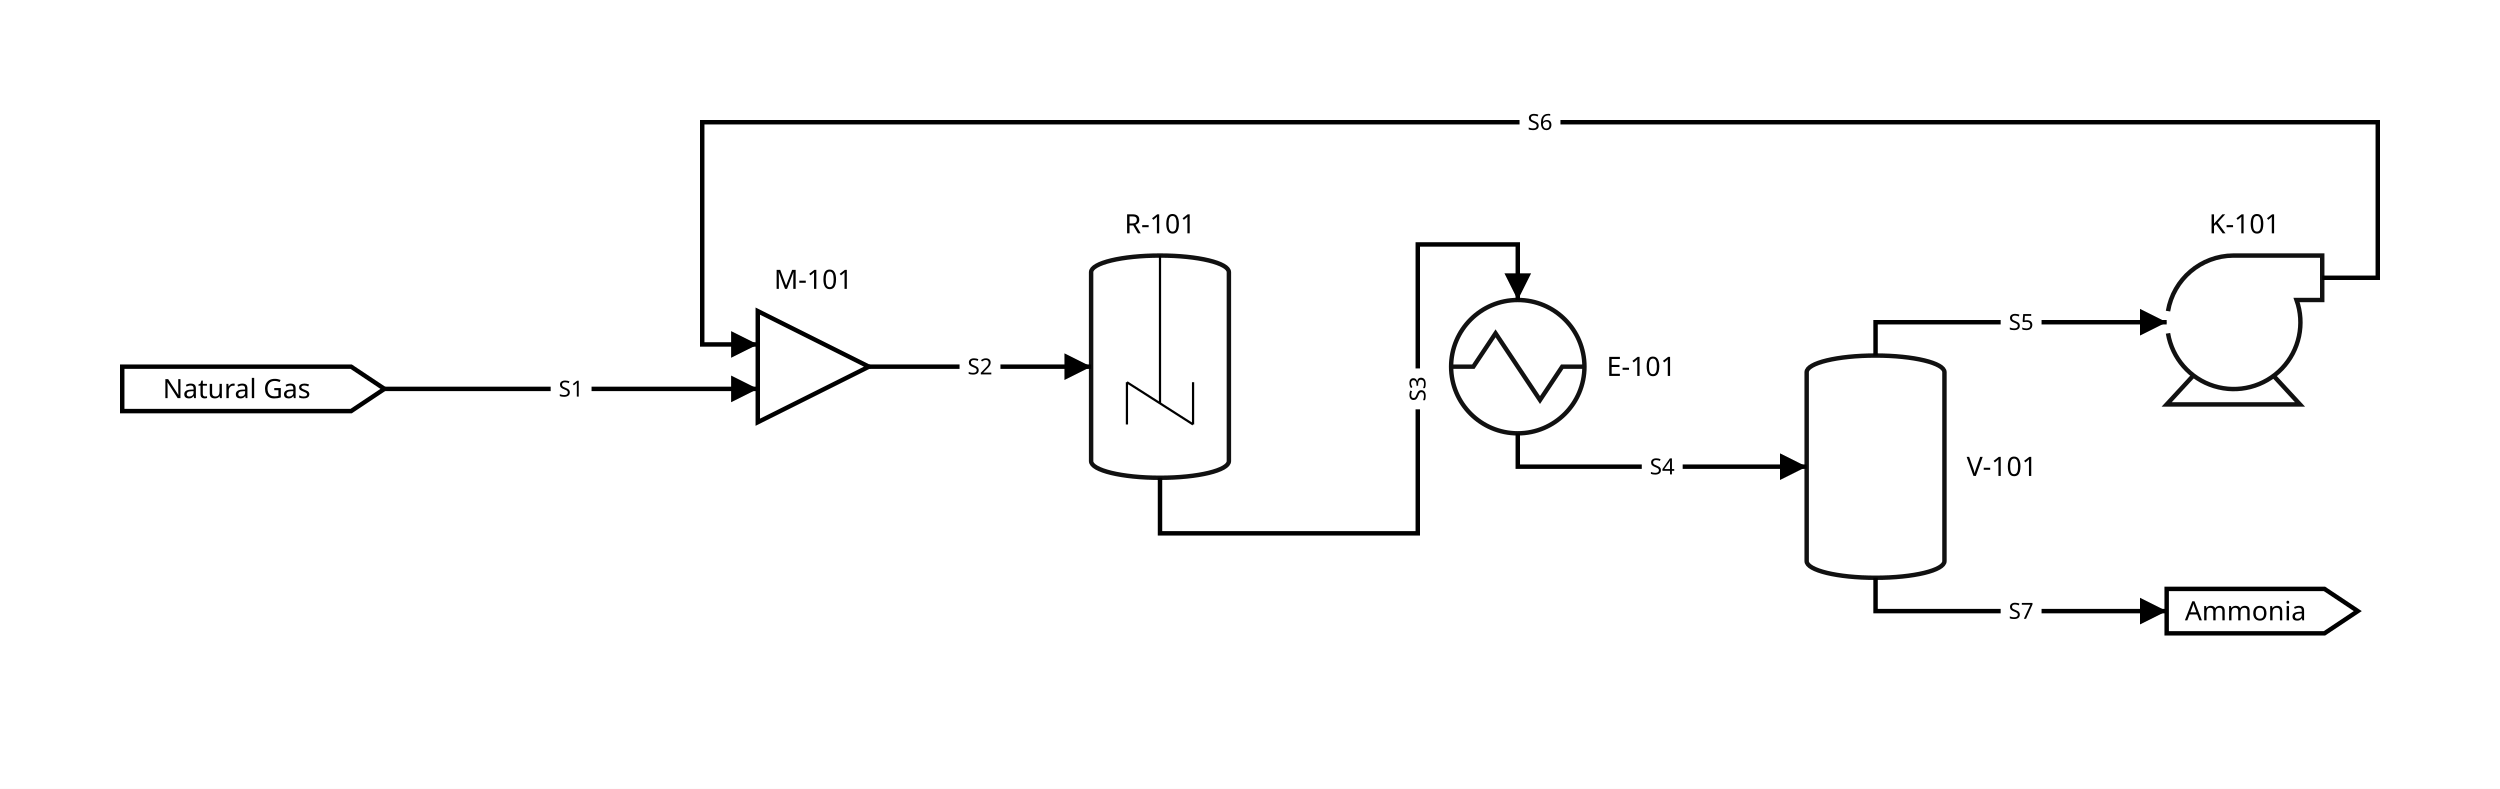
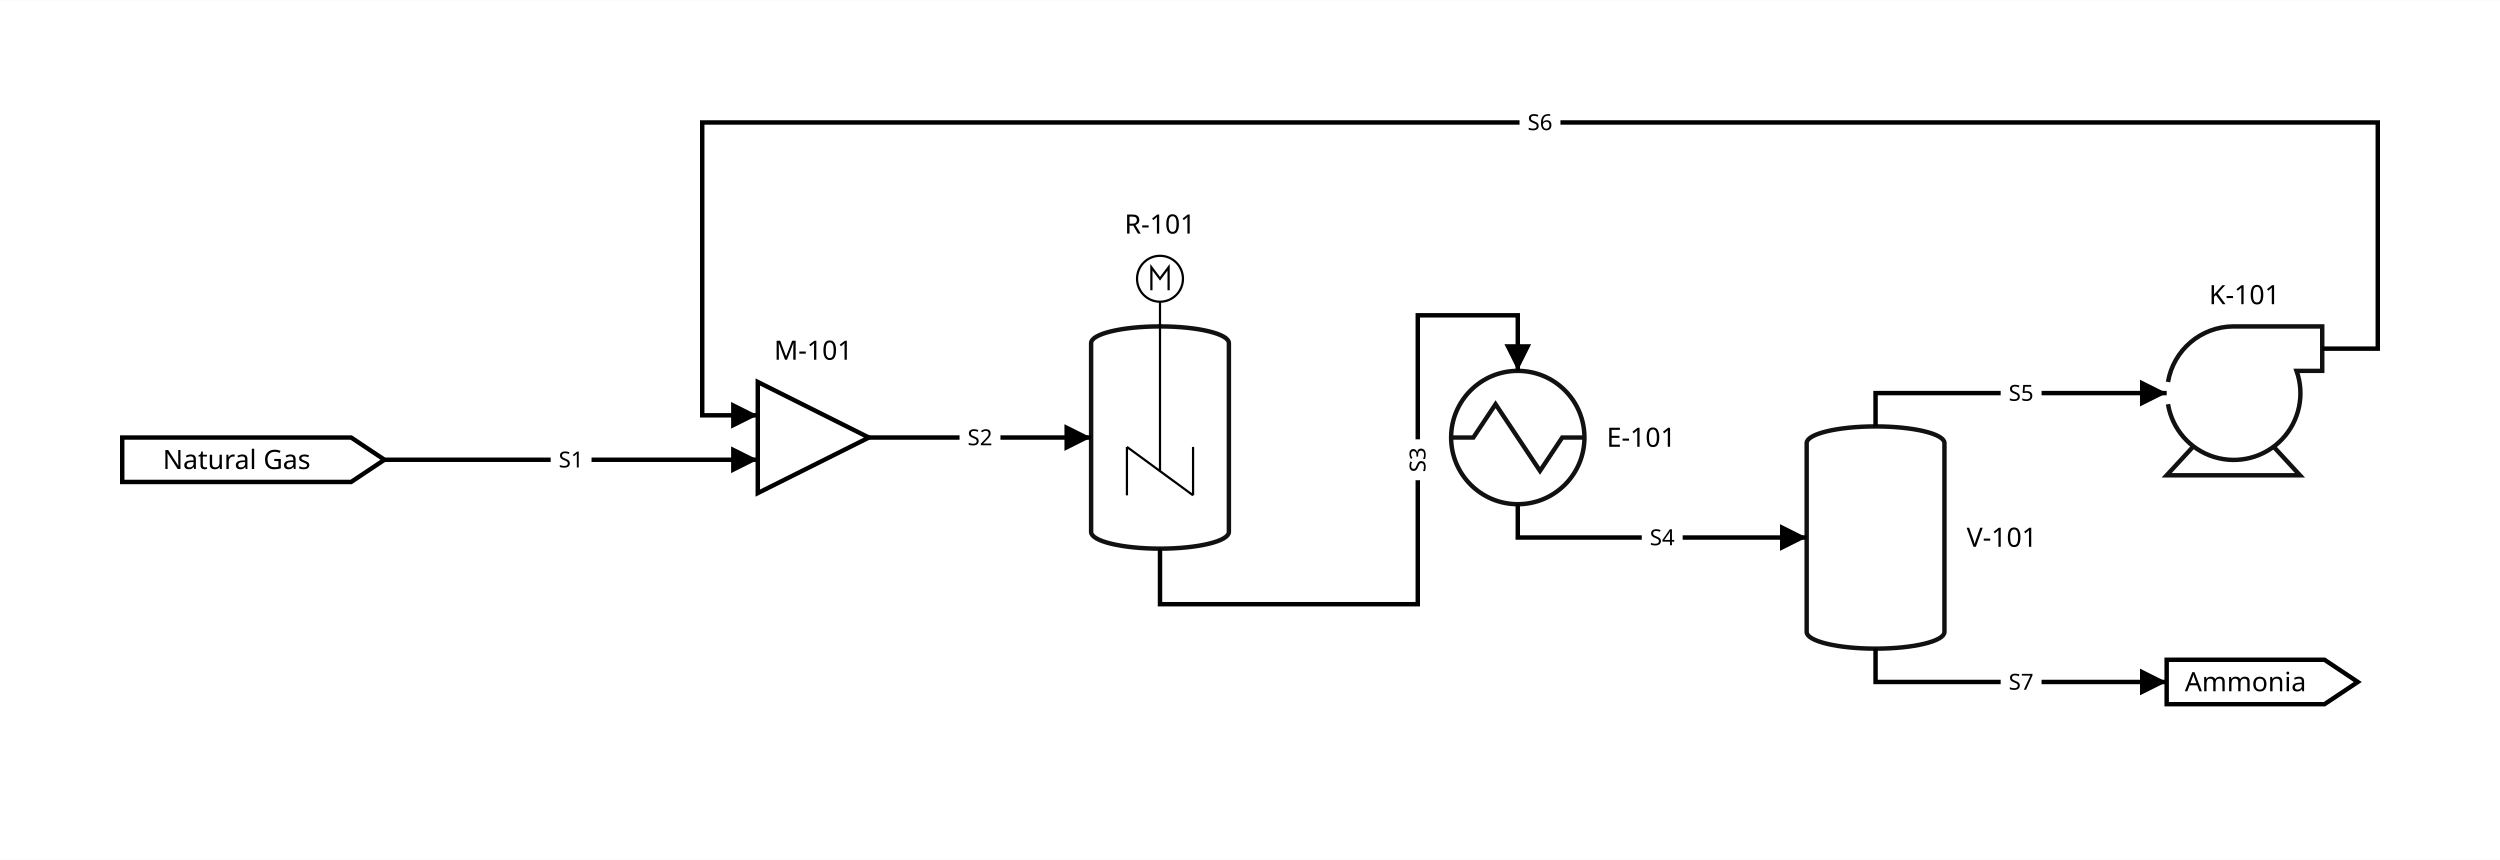
- <svg xmlns="http://www.w3.org/2000/svg" width="1125" height="355" viewBox="-73.0 -65.0 1125.0 355.0">
-   <rect x="-73.0" y="-65.0" width="1125.0" height="355.0" fill="white" />
+ <svg xmlns="http://www.w3.org/2000/svg" width="1125" height="387" viewBox="-73.0 -80.9 1125.0 386.8">
+   <rect x="-73.0" y="-80.9" width="1125.0" height="386.8" fill="white" />
  <defs>
    <marker id="arrow_black" viewBox="0 0 10 10" refX="10" refY="5" markerWidth="12" markerHeight="12" markerUnits="userSpaceOnUse" orient="auto-start-reverse">
      <path d="M 0 0 L 10 5 L 0 10 z" fill="black" />
    </marker>
    <symbol id="sym_compressor" viewBox="0 0 70.0 67.0" overflow="visible">
      <path d="M 12.0 54.0 L 0.0 67.0 L 60.0 67.0 L 48.0 54.0" fill="white" stroke="#111" stroke-width="2.0" />
      <path d="M 0.6 25.0 A 30.0 30.0 0.0 0 1 30.0 0.0 L 70.0 0.0 L 70.0 20.0 L 58.45 20.0 A 30.0 30.0 0.0 0 1 51.859 50.83 A 30.0 30.0 0.0 0 1 21.341 58.742 A 30.0 30.0 0.0 0 1 0.6 35.0" fill="white" stroke="#111" stroke-width="2.0" />
    </symbol>
    <symbol id="sym_hex" viewBox="0 0 60.0 60.0" overflow="visible">
      <ellipse cx="30.0" cy="30.0" rx="30.0" ry="30.0" fill="white" stroke="#111" stroke-width="2.0" />
      <path d="M 0.0 30.0 L 10.0 30.0 L 20.0 15.0 L 40.0 45.0 L 50.0 30.0 L 60.0 30.0" fill="none" stroke="#111" stroke-width="2.0" />
    </symbol>
    <symbol id="sym_mixer" viewBox="0 0 50.0 50.0" overflow="visible">
      <polygon points="0,0 50,25 0,50" fill="none" stroke="black" stroke-width="2" />
    </symbol>
-     <symbol id="sym_reactor_c77394cc3" viewBox="0 0 62.0 100.0" overflow="visible">
-       <path d="M 0 7.5 A 31 7.5 0 0 1 31 0 A 31 7.5 0 0 1 62 7.5 L 62 92.5 A 31 7.5 0 0 1 31 100 A 31 7.5 0 0 1 0 92.5 Z" fill="white" stroke="#111" stroke-width="2" />
-       <line x1="31" y1="0" x2="31" y2="66.5" fill="none" stroke="black" stroke-width="1" />
-       <path d="M 16.12 57 L 16.12 76 M 16.12 57 L 45.88 76 M 45.88 57 L 45.88 76" fill="none" stroke="black" stroke-width="1" />
+     <symbol id="sym_reactor_cace69d09" viewBox="0 0 62.0 131.778" overflow="visible">
+       <path d="M 0 39.278 A 31 7.5 0 0 1 31 31.778 A 31 7.5 0 0 1 62 39.278 L 62 124.278 A 31 7.5 0 0 1 31 131.778 A 31 7.5 0 0 1 0 124.278 Z" fill="white" stroke="#111" stroke-width="2" />
+       <line x1="31" y1="20.667" x2="31" y2="96.889" fill="none" stroke="black" stroke-width="1" />
+       <path d="M 16.12 86 L 16.12 107.778 M 16.12 86 L 45.88 107.778 M 45.88 86 L 45.88 107.778" fill="none" stroke="black" stroke-width="1" />
+       <ellipse cx="31" cy="10.333" rx="10.333" ry="10.333" fill="none" stroke="black" stroke-width="1" />
+       <path d="M 27.125 15.5 L 27.125 5.167 L 31 10.333 L 34.875 5.167 L 34.875 15.5" fill="none" stroke="black" stroke-width="1" />
    </symbol>
    <symbol id="sym_separator" viewBox="0 0 62.0 100.0" overflow="visible">
      <path d="M 0 7.5 A 31 7.5 0 0 1 31 0 A 31 7.5 0 0 1 62 7.5 L 62 92.5 A 31 7.5 0 0 1 31 100 A 31 7.5 0 0 1 0 92.5 Z" fill="white" stroke="#111" stroke-width="2" />
    </symbol>
  </defs>
  <g id="units">
-     <polygon points="-18.0,100.0 85,100.0 100,110.0 85,120.0 -18.0,120.0" fill="transparent" stroke="black" stroke-width="2" />
-     <text x="33.5" y="110.0" font-family="sans-serif" font-size="12" text-anchor="middle" dominant-baseline="middle">Natural Gas</text>
-     <use href="#sym_mixer" x="268" y="75" width="50.0" height="50.0" />
-     <use href="#sym_reactor_c77394cc3" x="418" y="50" width="62.0" height="100.0" />
-     <use href="#sym_hex" x="580" y="70" width="60.0" height="60.0" />
-     <use href="#sym_separator" x="740" y="95" width="62.0" height="100.0" />
-     <use href="#sym_compressor" x="902" y="50" width="70.0" height="67.0" />
-     <polygon points="902.0,200.0 973.0,200.0 988.0,210.0 973.0,220.0 902.0,220.0" fill="transparent" stroke="black" stroke-width="2" />
-     <text x="937.5" y="210.0" font-family="sans-serif" font-size="12" text-anchor="middle" dominant-baseline="middle">Ammonia</text>
+     <polygon points="-18.0,115.889 85,115.889 100,125.889 85,135.889 -18.0,135.889" fill="transparent" stroke="black" stroke-width="2" />
+     <text x="33.5" y="125.889" font-family="sans-serif" font-size="12" text-anchor="middle" dominant-baseline="middle">Natural Gas</text>
+     <use href="#sym_mixer" x="268" y="90.89" width="50.0" height="50.0" />
+     <use href="#sym_reactor_cace69d09" x="418" y="34.11" width="62.0" height="131.778" />
+     <use href="#sym_hex" x="580" y="85.89" width="60.0" height="60.0" />
+     <use href="#sym_separator" x="740" y="110.89" width="62.0" height="100.0" />
+     <use href="#sym_compressor" x="902" y="65.89" width="70.0" height="67.0" />
+     <polygon points="902.0,215.889 973.0,215.889 988.0,225.889 973.0,235.889 902.0,235.889" fill="transparent" stroke="black" stroke-width="2" />
+     <text x="937.5" y="225.889" font-family="sans-serif" font-size="12" text-anchor="middle" dominant-baseline="middle">Ammonia</text>
  </g>
  <g id="streams">
-     <path d="M 100.0,110.0 L 268.0,110.0" fill="none" stroke="black" stroke-width="2" marker-end="url(#arrow_black)" />
-     <path d="M 318.0,100.0 L 418.0,100.0" fill="none" stroke="black" stroke-width="2" marker-end="url(#arrow_black)" />
-     <path d="M 449.0,150.0 L 449.0,175.0 L 565.0,175.0 L 565.0,45.0 L 610.0,45.0 L 610.0,70.0" fill="none" stroke="black" stroke-width="2" marker-end="url(#arrow_black)" />
-     <path d="M 610.0,130.0 L 610.0,145.0 L 740.0,145.0" fill="none" stroke="black" stroke-width="2" marker-end="url(#arrow_black)" />
-     <path d="M 771.0,95.0 L 771.0,80.0 L 902.0,80.0" fill="none" stroke="black" stroke-width="2" marker-end="url(#arrow_black)" />
-     <path d="M 972.0,60.0 L 997.0,60.0 L 997.0,-10.0 L 243.0,-10.0 L 243.0,90.0 L 268.0,90.0" fill="none" stroke="black" stroke-width="2" marker-end="url(#arrow_black)" />
-     <path d="M 771.0,195.0 L 771.0,210.0 L 902.0,210.0" fill="none" stroke="black" stroke-width="2" marker-end="url(#arrow_black)" />
-     <rect x="174.8" y="103.5" width="18.4" height="13.0" fill="white" />
-     <text x="184.0" y="110.0" font-family="sans-serif" font-size="10" text-anchor="middle" dominant-baseline="middle" fill="black">S1</text>
-     <rect x="358.8" y="93.5" width="18.4" height="13.0" fill="white" />
-     <text x="368.0" y="100.0" font-family="sans-serif" font-size="10" text-anchor="middle" dominant-baseline="middle" fill="black">S2</text>
-     <rect x="558.5" y="100.8" width="13.0" height="18.4" fill="white" />
-     <text x="565.0" y="110.0" font-family="sans-serif" font-size="10" text-anchor="middle" dominant-baseline="middle" fill="black" transform="rotate(-90, 565.0, 110.0)">S3</text>
-     <rect x="665.8" y="138.5" width="18.4" height="13.0" fill="white" />
-     <text x="675.0" y="145.0" font-family="sans-serif" font-size="10" text-anchor="middle" dominant-baseline="middle" fill="black">S4</text>
-     <rect x="827.3" y="73.5" width="18.4" height="13.0" fill="white" />
-     <text x="836.5" y="80.0" font-family="sans-serif" font-size="10" text-anchor="middle" dominant-baseline="middle" fill="black">S5</text>
-     <rect x="610.8" y="-16.5" width="18.4" height="13.0" fill="white" />
-     <text x="620.0" y="-10.0" font-family="sans-serif" font-size="10" text-anchor="middle" dominant-baseline="middle" fill="black">S6</text>
-     <rect x="827.3" y="203.5" width="18.4" height="13.0" fill="white" />
-     <text x="836.5" y="210.0" font-family="sans-serif" font-size="10" text-anchor="middle" dominant-baseline="middle" fill="black">S7</text>
+     <path d="M 100.0,125.889 L 268.0,125.889" fill="none" stroke="black" stroke-width="2" marker-end="url(#arrow_black)" />
+     <path d="M 318.0,115.889 L 418.0,115.889" fill="none" stroke="black" stroke-width="2" marker-end="url(#arrow_black)" />
+     <path d="M 449.0,165.889 L 449.0,190.889 L 565.0,190.889 L 565.0,60.889 L 610.0,60.889 L 610.0,85.889" fill="none" stroke="black" stroke-width="2" marker-end="url(#arrow_black)" />
+     <path d="M 610.0,145.889 L 610.0,160.889 L 740.0,160.889" fill="none" stroke="black" stroke-width="2" marker-end="url(#arrow_black)" />
+     <path d="M 771.0,110.889 L 771.0,95.889 L 902.0,95.889" fill="none" stroke="black" stroke-width="2" marker-end="url(#arrow_black)" />
+     <path d="M 972.0,75.889 L 997.0,75.889 L 997.0,-25.889 L 243.0,-25.889 L 243.0,105.889 L 268.0,105.889" fill="none" stroke="black" stroke-width="2" marker-end="url(#arrow_black)" />
+     <path d="M 771.0,210.889 L 771.0,225.889 L 902.0,225.889" fill="none" stroke="black" stroke-width="2" marker-end="url(#arrow_black)" />
+     <rect x="174.8" y="119.4" width="18.4" height="13.0" fill="white" />
+     <text x="184.0" y="125.9" font-family="sans-serif" font-size="10" text-anchor="middle" dominant-baseline="middle" fill="black">S1</text>
+     <rect x="358.8" y="109.4" width="18.4" height="13.0" fill="white" />
+     <text x="368.0" y="115.9" font-family="sans-serif" font-size="10" text-anchor="middle" dominant-baseline="middle" fill="black">S2</text>
+     <rect x="558.5" y="116.7" width="13.0" height="18.4" fill="white" />
+     <text x="565.0" y="125.9" font-family="sans-serif" font-size="10" text-anchor="middle" dominant-baseline="middle" fill="black" transform="rotate(-90, 565.0, 125.9)">S3</text>
+     <rect x="665.8" y="154.4" width="18.4" height="13.0" fill="white" />
+     <text x="675.0" y="160.9" font-family="sans-serif" font-size="10" text-anchor="middle" dominant-baseline="middle" fill="black">S4</text>
+     <rect x="827.3" y="89.4" width="18.4" height="13.0" fill="white" />
+     <text x="836.5" y="95.9" font-family="sans-serif" font-size="10" text-anchor="middle" dominant-baseline="middle" fill="black">S5</text>
+     <rect x="610.8" y="-32.4" width="18.4" height="13.0" fill="white" />
+     <text x="620.0" y="-25.9" font-family="sans-serif" font-size="10" text-anchor="middle" dominant-baseline="middle" fill="black">S6</text>
+     <rect x="827.3" y="219.4" width="18.4" height="13.0" fill="white" />
+     <text x="836.5" y="225.9" font-family="sans-serif" font-size="10" text-anchor="middle" dominant-baseline="middle" fill="black">S7</text>
  </g>
  <g id="unit_labels">
-     <rect x="272.5" y="53.0" width="41.0" height="15.0" fill="white" />
-     <text x="293.0" y="65.0" font-family="sans-serif" font-size="12" text-anchor="middle" dominant-baseline="baseline">M-101</text>
-     <rect x="428.5" y="28.0" width="41.0" height="15.0" fill="white" />
-     <text x="449.0" y="40.0" font-family="sans-serif" font-size="12" text-anchor="middle" dominant-baseline="baseline">R-101</text>
-     <rect x="650.0" y="92.5" width="41.0" height="15.0" fill="white" />
-     <text x="650.0" y="100.0" font-family="sans-serif" font-size="12" text-anchor="start" dominant-baseline="middle">E-101</text>
-     <rect x="812.0" y="137.5" width="41.0" height="15.0" fill="white" />
-     <text x="812.0" y="145.0" font-family="sans-serif" font-size="12" text-anchor="start" dominant-baseline="middle">V-101</text>
-     <rect x="916.5" y="28.0" width="41.0" height="15.0" fill="white" />
-     <text x="937.0" y="40.0" font-family="sans-serif" font-size="12" text-anchor="middle" dominant-baseline="baseline">K-101</text>
+     <rect x="272.5" y="68.9" width="41.0" height="15.0" fill="white" />
+     <text x="293.0" y="80.889" font-family="sans-serif" font-size="12" text-anchor="middle" dominant-baseline="baseline">M-101</text>
+     <rect x="428.5" y="12.1" width="41.0" height="15.0" fill="white" />
+     <text x="449.0" y="24.111" font-family="sans-serif" font-size="12" text-anchor="middle" dominant-baseline="baseline">R-101</text>
+     <rect x="650.0" y="108.4" width="41.0" height="15.0" fill="white" />
+     <text x="650.0" y="115.889" font-family="sans-serif" font-size="12" text-anchor="start" dominant-baseline="middle">E-101</text>
+     <rect x="812.0" y="153.4" width="41.0" height="15.0" fill="white" />
+     <text x="812.0" y="160.889" font-family="sans-serif" font-size="12" text-anchor="start" dominant-baseline="middle">V-101</text>
+     <rect x="916.5" y="43.9" width="41.0" height="15.0" fill="white" />
+     <text x="937.0" y="55.889" font-family="sans-serif" font-size="12" text-anchor="middle" dominant-baseline="baseline">K-101</text>
  </g>
</svg>
